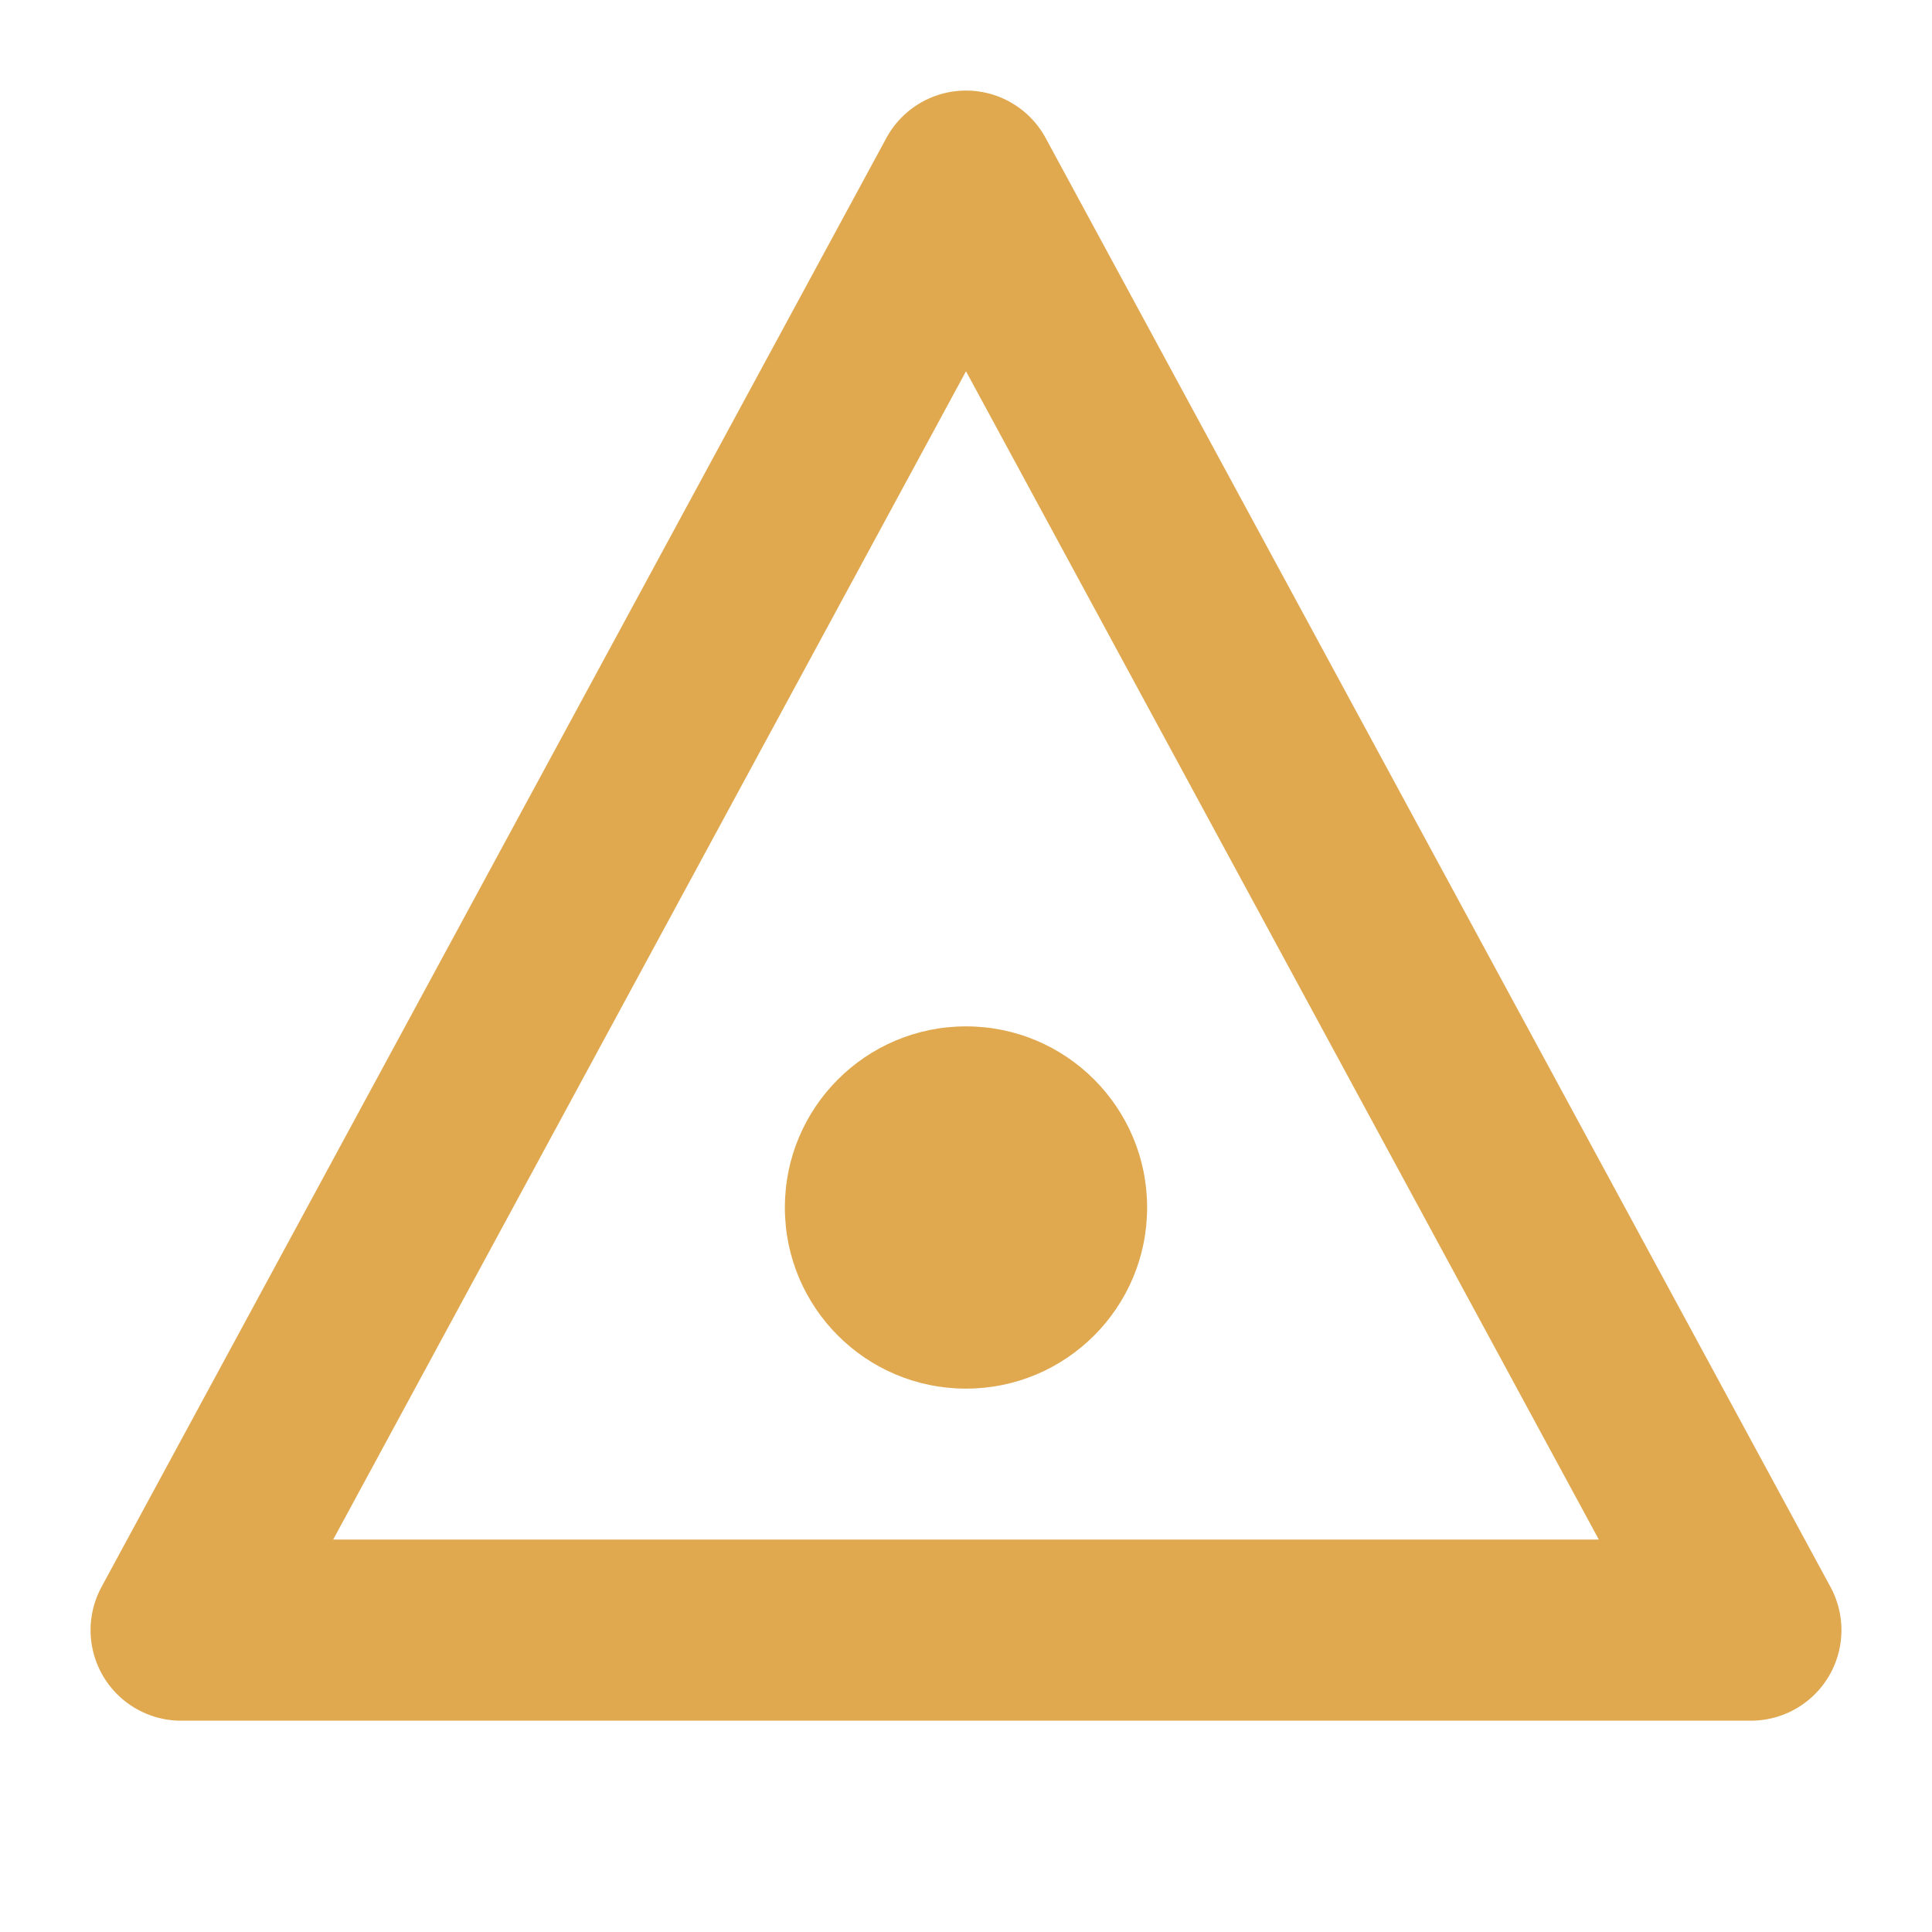
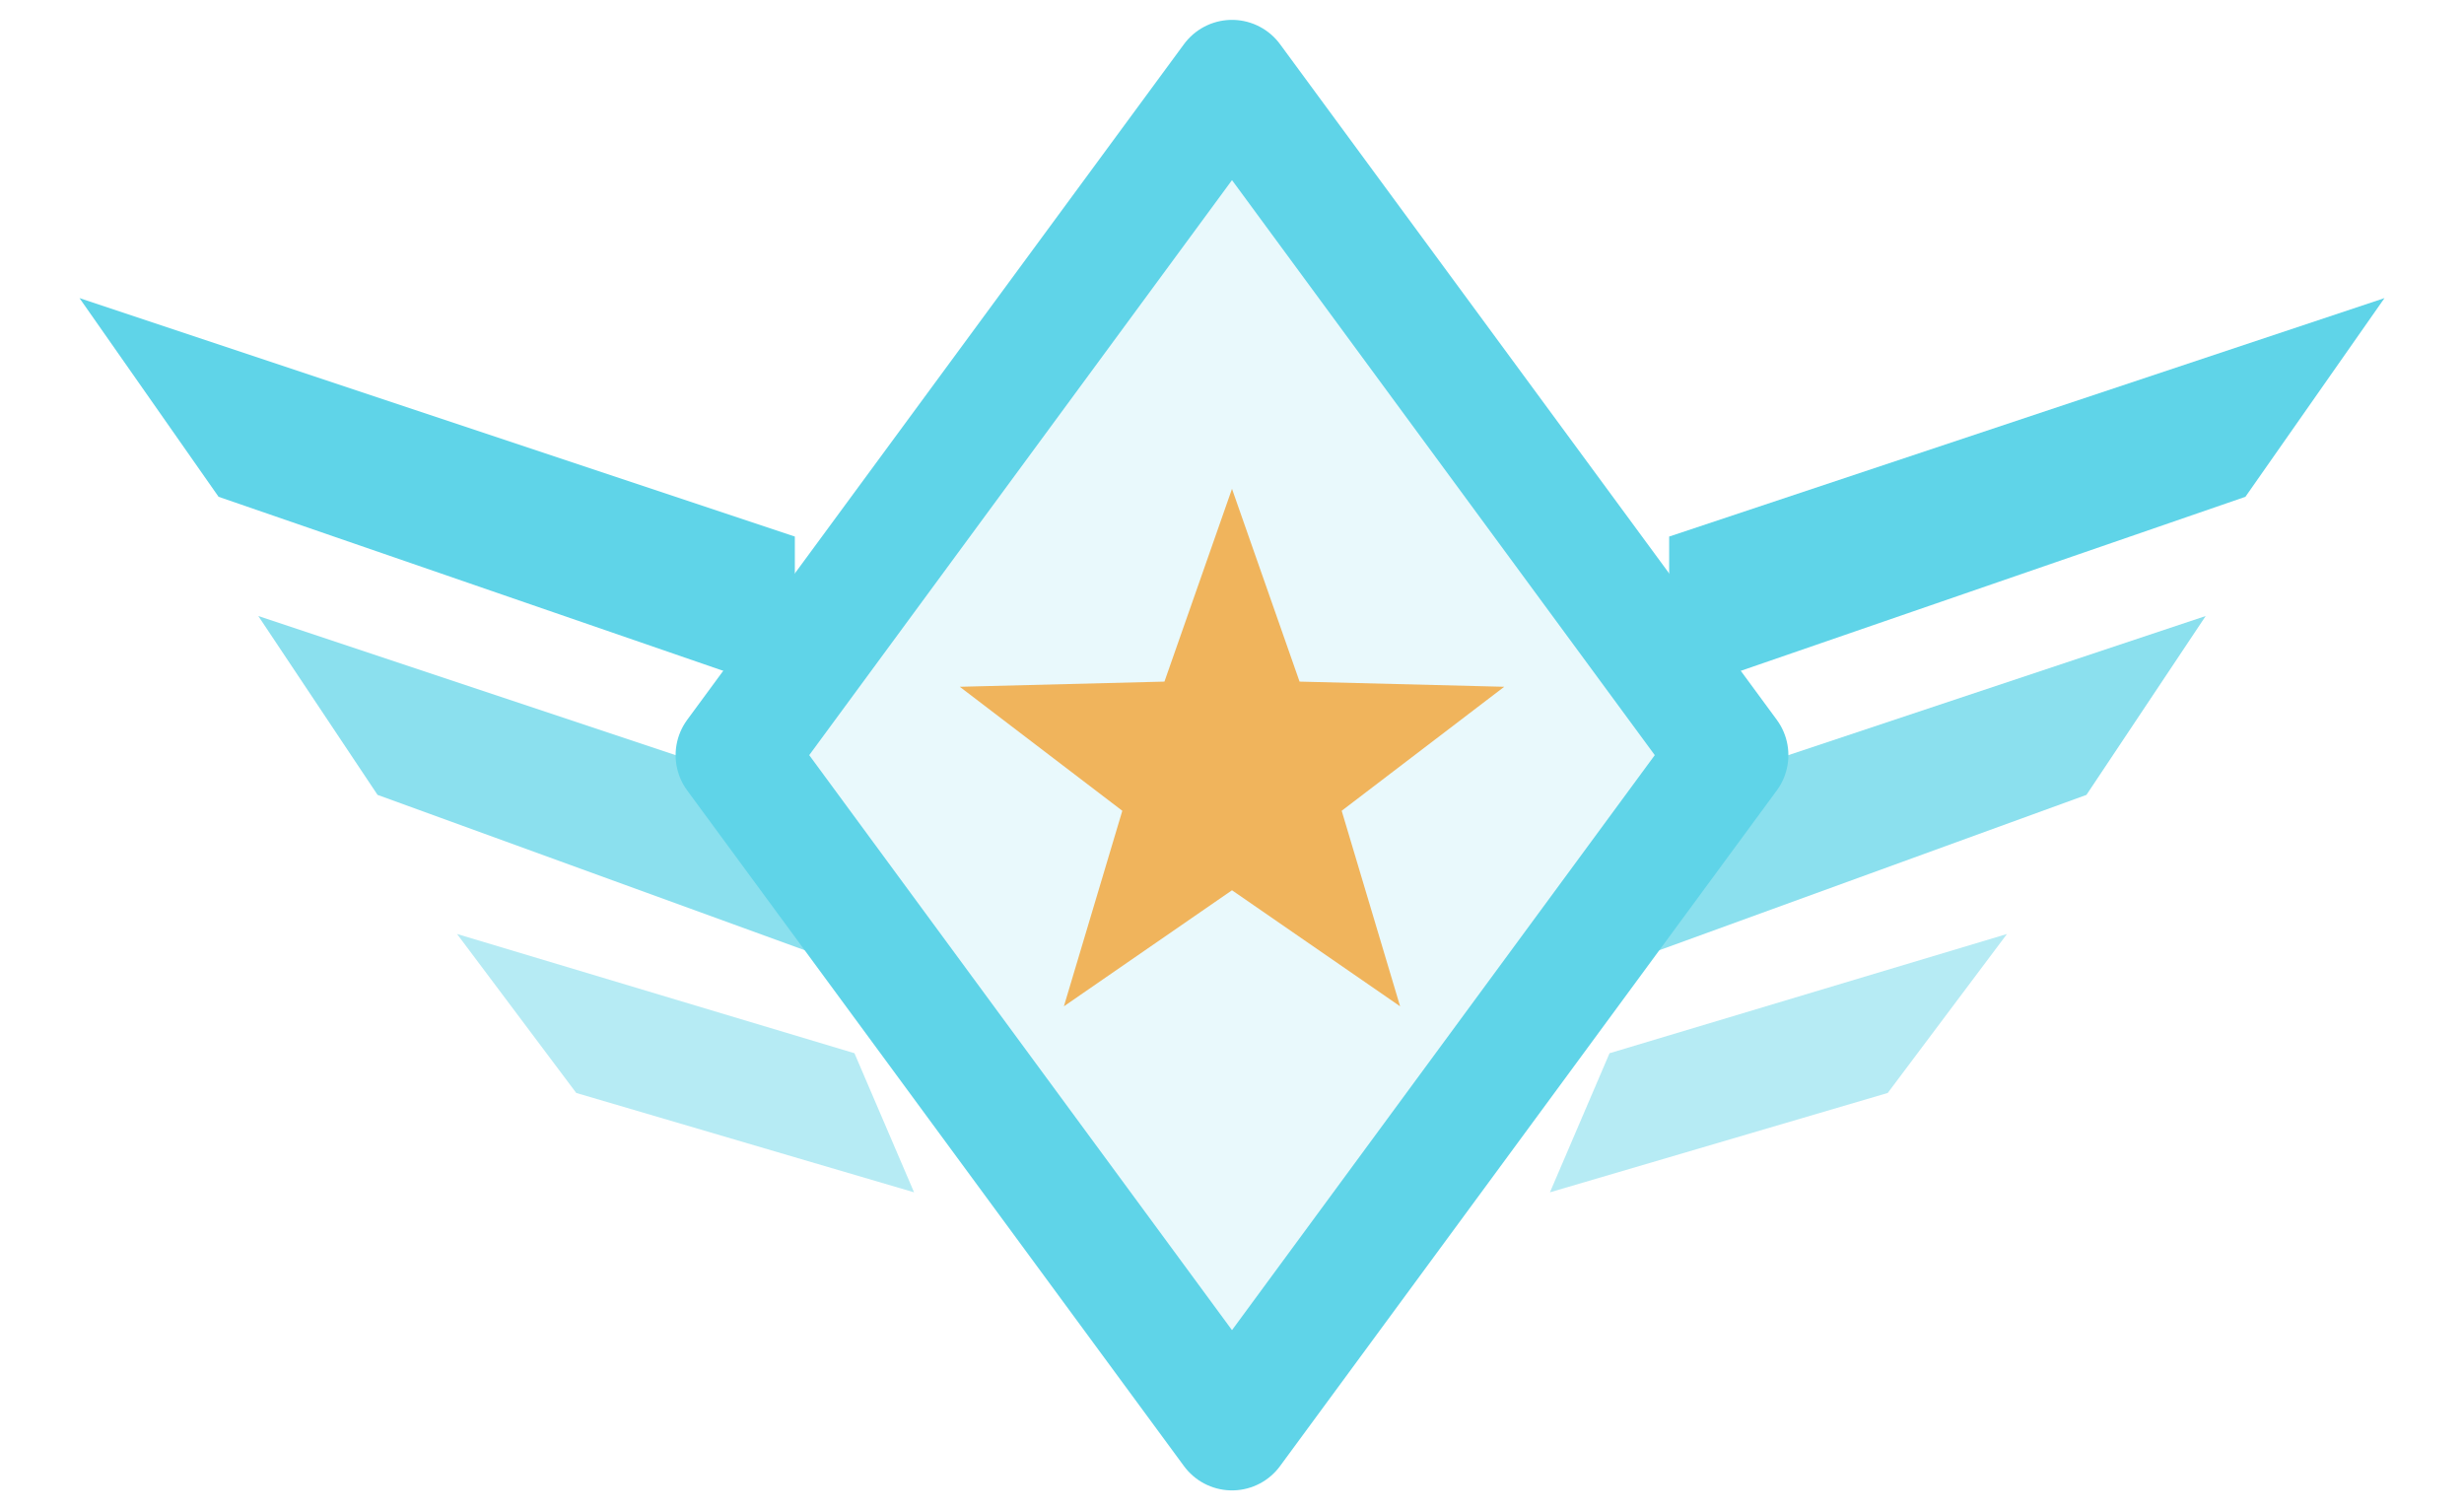
- <svg xmlns="http://www.w3.org/2000/svg" viewBox="0 0 32 32">
-   <path d="M16 3 29 27H3z" fill="none" stroke="#e0a84f" stroke-width="3" stroke-linejoin="round" />
-   <circle cx="16" cy="20" r="3" fill="#e0a84f" />
+ <svg xmlns="http://www.w3.org/2000/svg" viewBox="1 13 62 38">
+   <g fill="#5fd4e8">
+     <polygon points="21,26.5 3,20.5 6.5,25.5 21,30.5" />
+     <polygon points="43,26.5 61,20.5 57.5,25.5 43,30.5" />
+     <g fill-opacity=".72">
+       <polygon points="21,33 7.5,28.5 10.5,33 21.5,37" />
+       <polygon points="43,33 56.5,28.5 53.5,33 42.5,37" />
+     </g>
+     <g fill-opacity=".45">
+       <polygon points="22.5,39.5 12.5,36.5 15.5,40.5 24,43" />
+       <polygon points="41.5,39.5 51.5,36.5 48.5,40.5 40,43" />
+     </g>
+   </g>
+   <path d="M32 15 44.5 32 32 49 19.5 32Z" fill="#5fd4e8" fill-opacity=".14" stroke="#5fd4e8" stroke-width="3" stroke-linejoin="round" />
+   <path d="M32 25.3L33.7 30.15L38.85 30.28L34.76 33.4L36.23 38.32L32 35.4L27.77 38.32L29.24 33.4L25.15 30.28L30.3 30.15Z" fill="#f0b45c" />
</svg>
